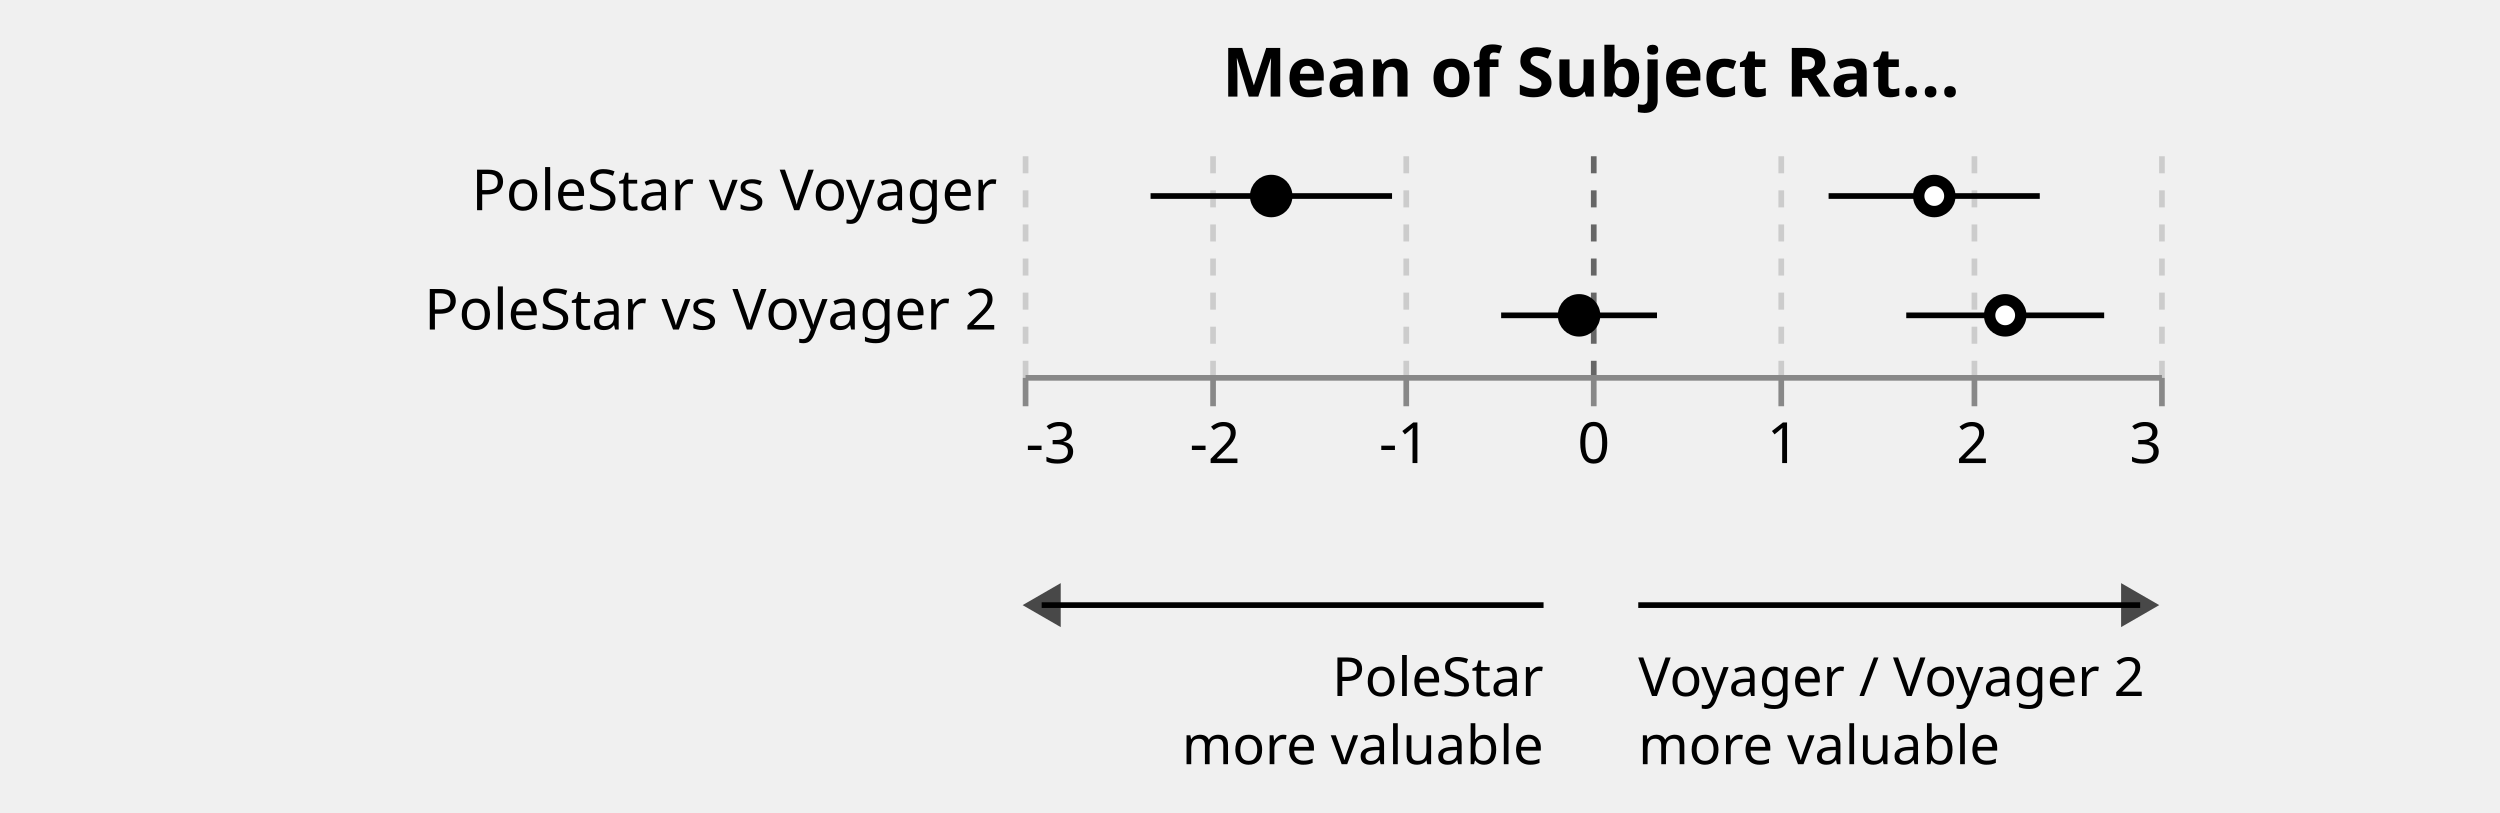
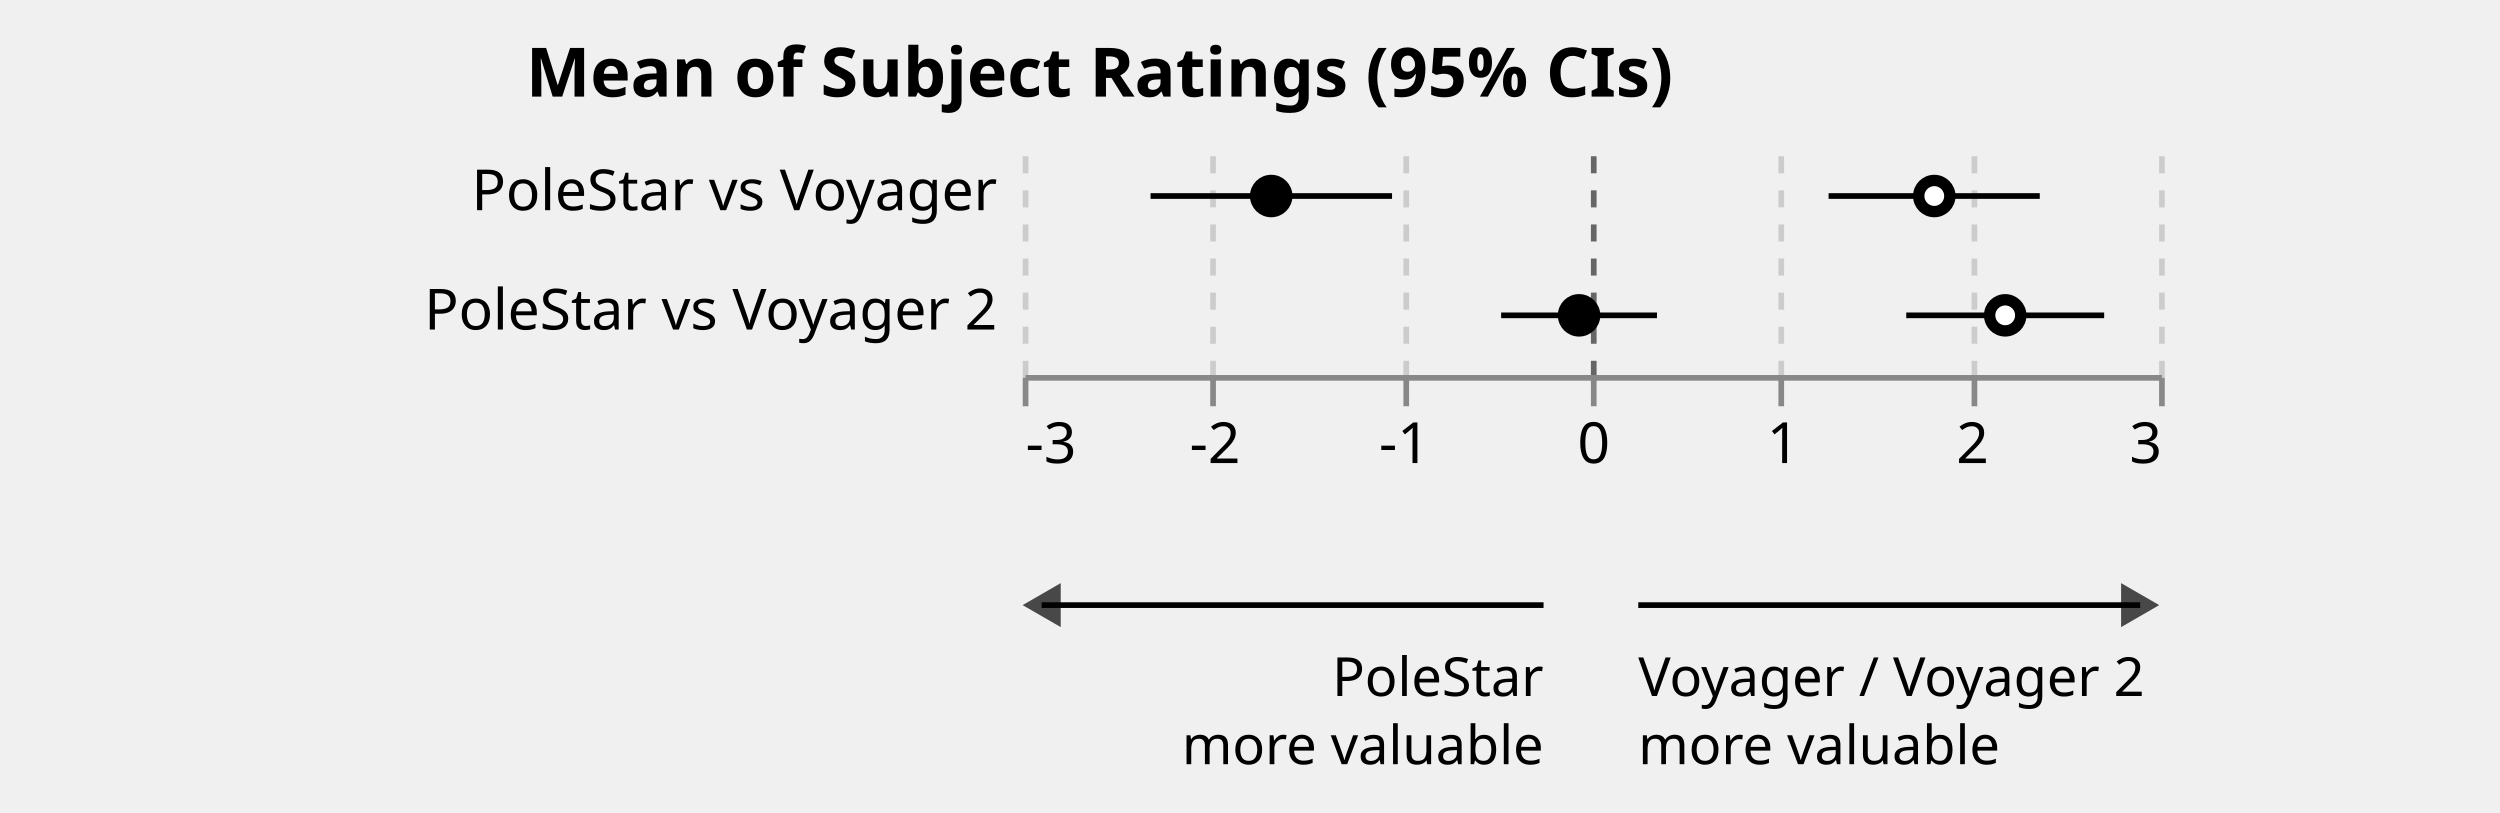
<svg xmlns="http://www.w3.org/2000/svg" class="marks" width="440" height="143" viewBox="0 0 440 143" version="1.1">
  <g transform="translate(180,24)">
    <g class="mark-group role-frame root">
      <g transform="translate(0,0)">
        <path class="background" d="M0,0h200v0h-200Z" style="fill: none;" />
        <g>
          <g class="mark-group role-scope concat_0_group">
            <g transform="translate(0,0)">
              <path class="background" d="M0.5,0.5h200v42h-200Z" style="fill: none; stroke: none;" />
              <g>
                <g class="mark-group role-axis">
                  <g transform="translate(0.5,42.5)">
                    <path class="background" d="M0,0h0v0h0Z" style="pointer-events: none; fill: none;" />
                    <g>
                      <g class="mark-rule role-axis-grid" style="pointer-events: none;">
                        <line transform="translate(0,0)" x2="0" y2="-42" style="fill: none; stroke: #CCC; stroke-width: 1; stroke-dasharray: 3,3; opacity: 1;" />
                        <line transform="translate(33,0)" x2="0" y2="-42" style="fill: none; stroke: #CCC; stroke-width: 1; stroke-dasharray: 3,3; opacity: 1;" />
                        <line transform="translate(67,0)" x2="0" y2="-42" style="fill: none; stroke: #CCC; stroke-width: 1; stroke-dasharray: 3,3; opacity: 1;" />
                        <line transform="translate(100,0)" x2="0" y2="-42" style="fill: none; stroke: #666; stroke-width: 1; stroke-dasharray: 3,3; opacity: 1;" />
                        <line transform="translate(133,0)" x2="0" y2="-42" style="fill: none; stroke: #CCC; stroke-width: 1; stroke-dasharray: 3,3; opacity: 1;" />
                        <line transform="translate(167,0)" x2="0" y2="-42" style="fill: none; stroke: #CCC; stroke-width: 1; stroke-dasharray: 3,3; opacity: 1;" />
                        <line transform="translate(200,0)" x2="0" y2="-42" style="fill: none; stroke: #CCC; stroke-width: 1; stroke-dasharray: 3,3; opacity: 1;" />
                      </g>
                    </g>
                  </g>
                </g>
                <g class="mark-rule role-mark concat_0_layer_0_marks">
                  <line transform="translate(141.8333,10.5)" x2="37.167" y2="0" style="fill: none; stroke: black;" />
                  <line transform="translate(22.5,10.5)" x2="42.5" y2="0" style="fill: none; stroke: black;" />
                  <line transform="translate(155.5,31.5)" x2="34.833" y2="0" style="fill: none; stroke: black;" />
                  <line transform="translate(84.2,31.5)" x2="27.433" y2="0" style="fill: none; stroke: black;" />
                </g>
                <g class="mark-symbol role-mark concat_0_layer_1_marks">
                  <path transform="translate(160.4333,10.5)" d="M2.739,0A2.739,2.739,0,1,1,-2.739,0A2.739,2.739,0,1,1,2.739,0" style="fill: white; stroke: black; stroke-width: 2; opacity: 1;" />
                  <path transform="translate(43.73333,10.5)" d="M2.739,0A2.739,2.739,0,1,1,-2.739,0A2.739,2.739,0,1,1,2.739,0" style="fill: black; stroke: black; stroke-width: 2; opacity: 1;" />
                  <path transform="translate(172.9167,31.5)" d="M2.739,0A2.739,2.739,0,1,1,-2.739,0A2.739,2.739,0,1,1,2.739,0" style="fill: white; stroke: black; stroke-width: 2; opacity: 1;" />
                  <path transform="translate(97.91667,31.5)" d="M2.739,0A2.739,2.739,0,1,1,-2.739,0A2.739,2.739,0,1,1,2.739,0" style="fill: black; stroke: black; stroke-width: 2; opacity: 1;" />
                </g>
                <g class="mark-text role-title" style="pointer-events: none;">
-                   <text text-anchor="middle" transform="translate(100,-7)" style="font: bold 12px sans-serif; fill: #000; opacity: 1;">Mean of Subject Rat…</text>
+                   <text text-anchor="middle" transform="translate(13.5,-7)" style="font: bold 12px sans-serif; fill: #000; opacity: 1;">Mean of Subject Ratings (95% CIs)</text>
                </g>
                <g class="mark-group role-axis">
                  <g transform="translate(0.5,42.5)">
                    <path class="background" d="M0,0h0v0h0Z" style="pointer-events: none; fill: none;" />
                    <g>
                      <g class="mark-rule role-axis-tick" style="pointer-events: none;">
                        <line transform="translate(0,0)" x2="0" y2="5" style="fill: none; stroke: #888; stroke-width: 1; opacity: 1;" />
                        <line transform="translate(33,0)" x2="0" y2="5" style="fill: none; stroke: #888; stroke-width: 1; opacity: 1;" />
                        <line transform="translate(67,0)" x2="0" y2="5" style="fill: none; stroke: #888; stroke-width: 1; opacity: 1;" />
                        <line transform="translate(100,0)" x2="0" y2="5" style="fill: none; stroke: #888; stroke-width: 1; opacity: 1;" />
                        <line transform="translate(133,0)" x2="0" y2="5" style="fill: none; stroke: #888; stroke-width: 1; opacity: 1;" />
                        <line transform="translate(167,0)" x2="0" y2="5" style="fill: none; stroke: #888; stroke-width: 1; opacity: 1;" />
                        <line transform="translate(200,0)" x2="0" y2="5" style="fill: none; stroke: #888; stroke-width: 1; opacity: 1;" />
                      </g>
                      <g class="mark-text role-axis-label" style="pointer-events: none;">
                        <text text-anchor="start" transform="translate(0,15)" style="font: 10px sans-serif; fill: #000; opacity: 1;">-3</text>
                        <text text-anchor="middle" transform="translate(33.33333,15)" style="font: 10px sans-serif; fill: #000; opacity: 1;">-2</text>
                        <text text-anchor="middle" transform="translate(66.66667,15)" style="font: 10px sans-serif; fill: #000; opacity: 1;">-1</text>
                        <text text-anchor="middle" transform="translate(100,15)" style="font: 10px sans-serif; fill: #000; opacity: 1;">0</text>
                        <text text-anchor="middle" transform="translate(133.3333,15)" style="font: 10px sans-serif; fill: #000; opacity: 1;">1</text>
                        <text text-anchor="middle" transform="translate(166.6667,15)" style="font: 10px sans-serif; fill: #000; opacity: 1;">2</text>
                        <text text-anchor="end" transform="translate(200,15)" style="font: 10px sans-serif; fill: #000; opacity: 1;">3</text>
                      </g>
                      <g class="mark-rule role-axis-domain" style="pointer-events: none;">
                        <line transform="translate(0,0)" x2="200" y2="0" style="fill: none; stroke: #888; stroke-width: 1; opacity: 1;" />
                      </g>
                    </g>
                  </g>
                </g>
                <g class="mark-group role-axis">
                  <g transform="translate(0.5,0.5)">
                    <path class="background" d="M0,0h0v0h0Z" style="pointer-events: none; fill: none;" />
                    <g>
                      <g class="mark-text role-axis-label" style="pointer-events: none;">
                        <text text-anchor="end" transform="translate(-5,12.5)" style="font: 10px sans-serif; fill: #000; opacity: 1;">PoleStar vs Voyager</text>
                        <text text-anchor="end" transform="translate(-5,33.5)" style="font: 10px sans-serif; fill: #000; opacity: 1;">PoleStar vs Voyager 2</text>
                      </g>
                    </g>
                  </g>
                </g>
              </g>
            </g>
          </g>
          <g class="mark-group role-scope concat_1_group">
            <g transform="translate(0,72)">
              <path class="background" d="M0.5,0.5h200v21h-200Z" style="fill: none; stroke: none;" />
              <g>
                <g class="mark-rule role-mark concat_1_layer_0_marks">
                  <line transform="translate(91.66667,10.5)" x2="-88.333" y2="0" style="fill: none; stroke: black;" />
                  <line transform="translate(108.3333,10.5)" x2="88.333" y2="0" style="fill: none; stroke: black;" />
                </g>
                <g class="mark-symbol role-mark concat_1_layer_1_marks">
                  <path transform="translate(3.333333,10.5)" d="M-3.354,0L3.354,-3.873L3.354,3.873Z" style="fill: black; stroke-width: 2; opacity: 0.7;" />
                  <path transform="translate(196.6667,10.5)" d="M3.354,0L-3.354,-3.873L-3.354,3.873Z" style="fill: black; stroke-width: 2; opacity: 0.7;" />
                </g>
                <g class="mark-text role-mark concat_1_layer_2_marks">
                  <text text-anchor="end" transform="translate(91.66667,26.5)" style="font: 9.5px sans-serif; fill: black;">PoleStar</text>
                </g>
                <g class="mark-text role-mark concat_1_layer_3_marks">
                  <text text-anchor="start" transform="translate(108.3333,26.5)" style="font: 9.5px sans-serif; fill: black;">Voyager / Voyager 2</text>
                </g>
                <g class="mark-text role-mark concat_1_layer_4_marks">
                  <text text-anchor="end" transform="translate(91.66667,38.5)" style="font: 9.5px sans-serif; fill: black;">more valuable</text>
                </g>
                <g class="mark-text role-mark concat_1_layer_5_marks">
                  <text text-anchor="start" transform="translate(108.3333,38.5)" style="font: 9.5px sans-serif; fill: black;">more valuable</text>
                </g>
              </g>
            </g>
          </g>
        </g>
      </g>
    </g>
  </g>
</svg>
